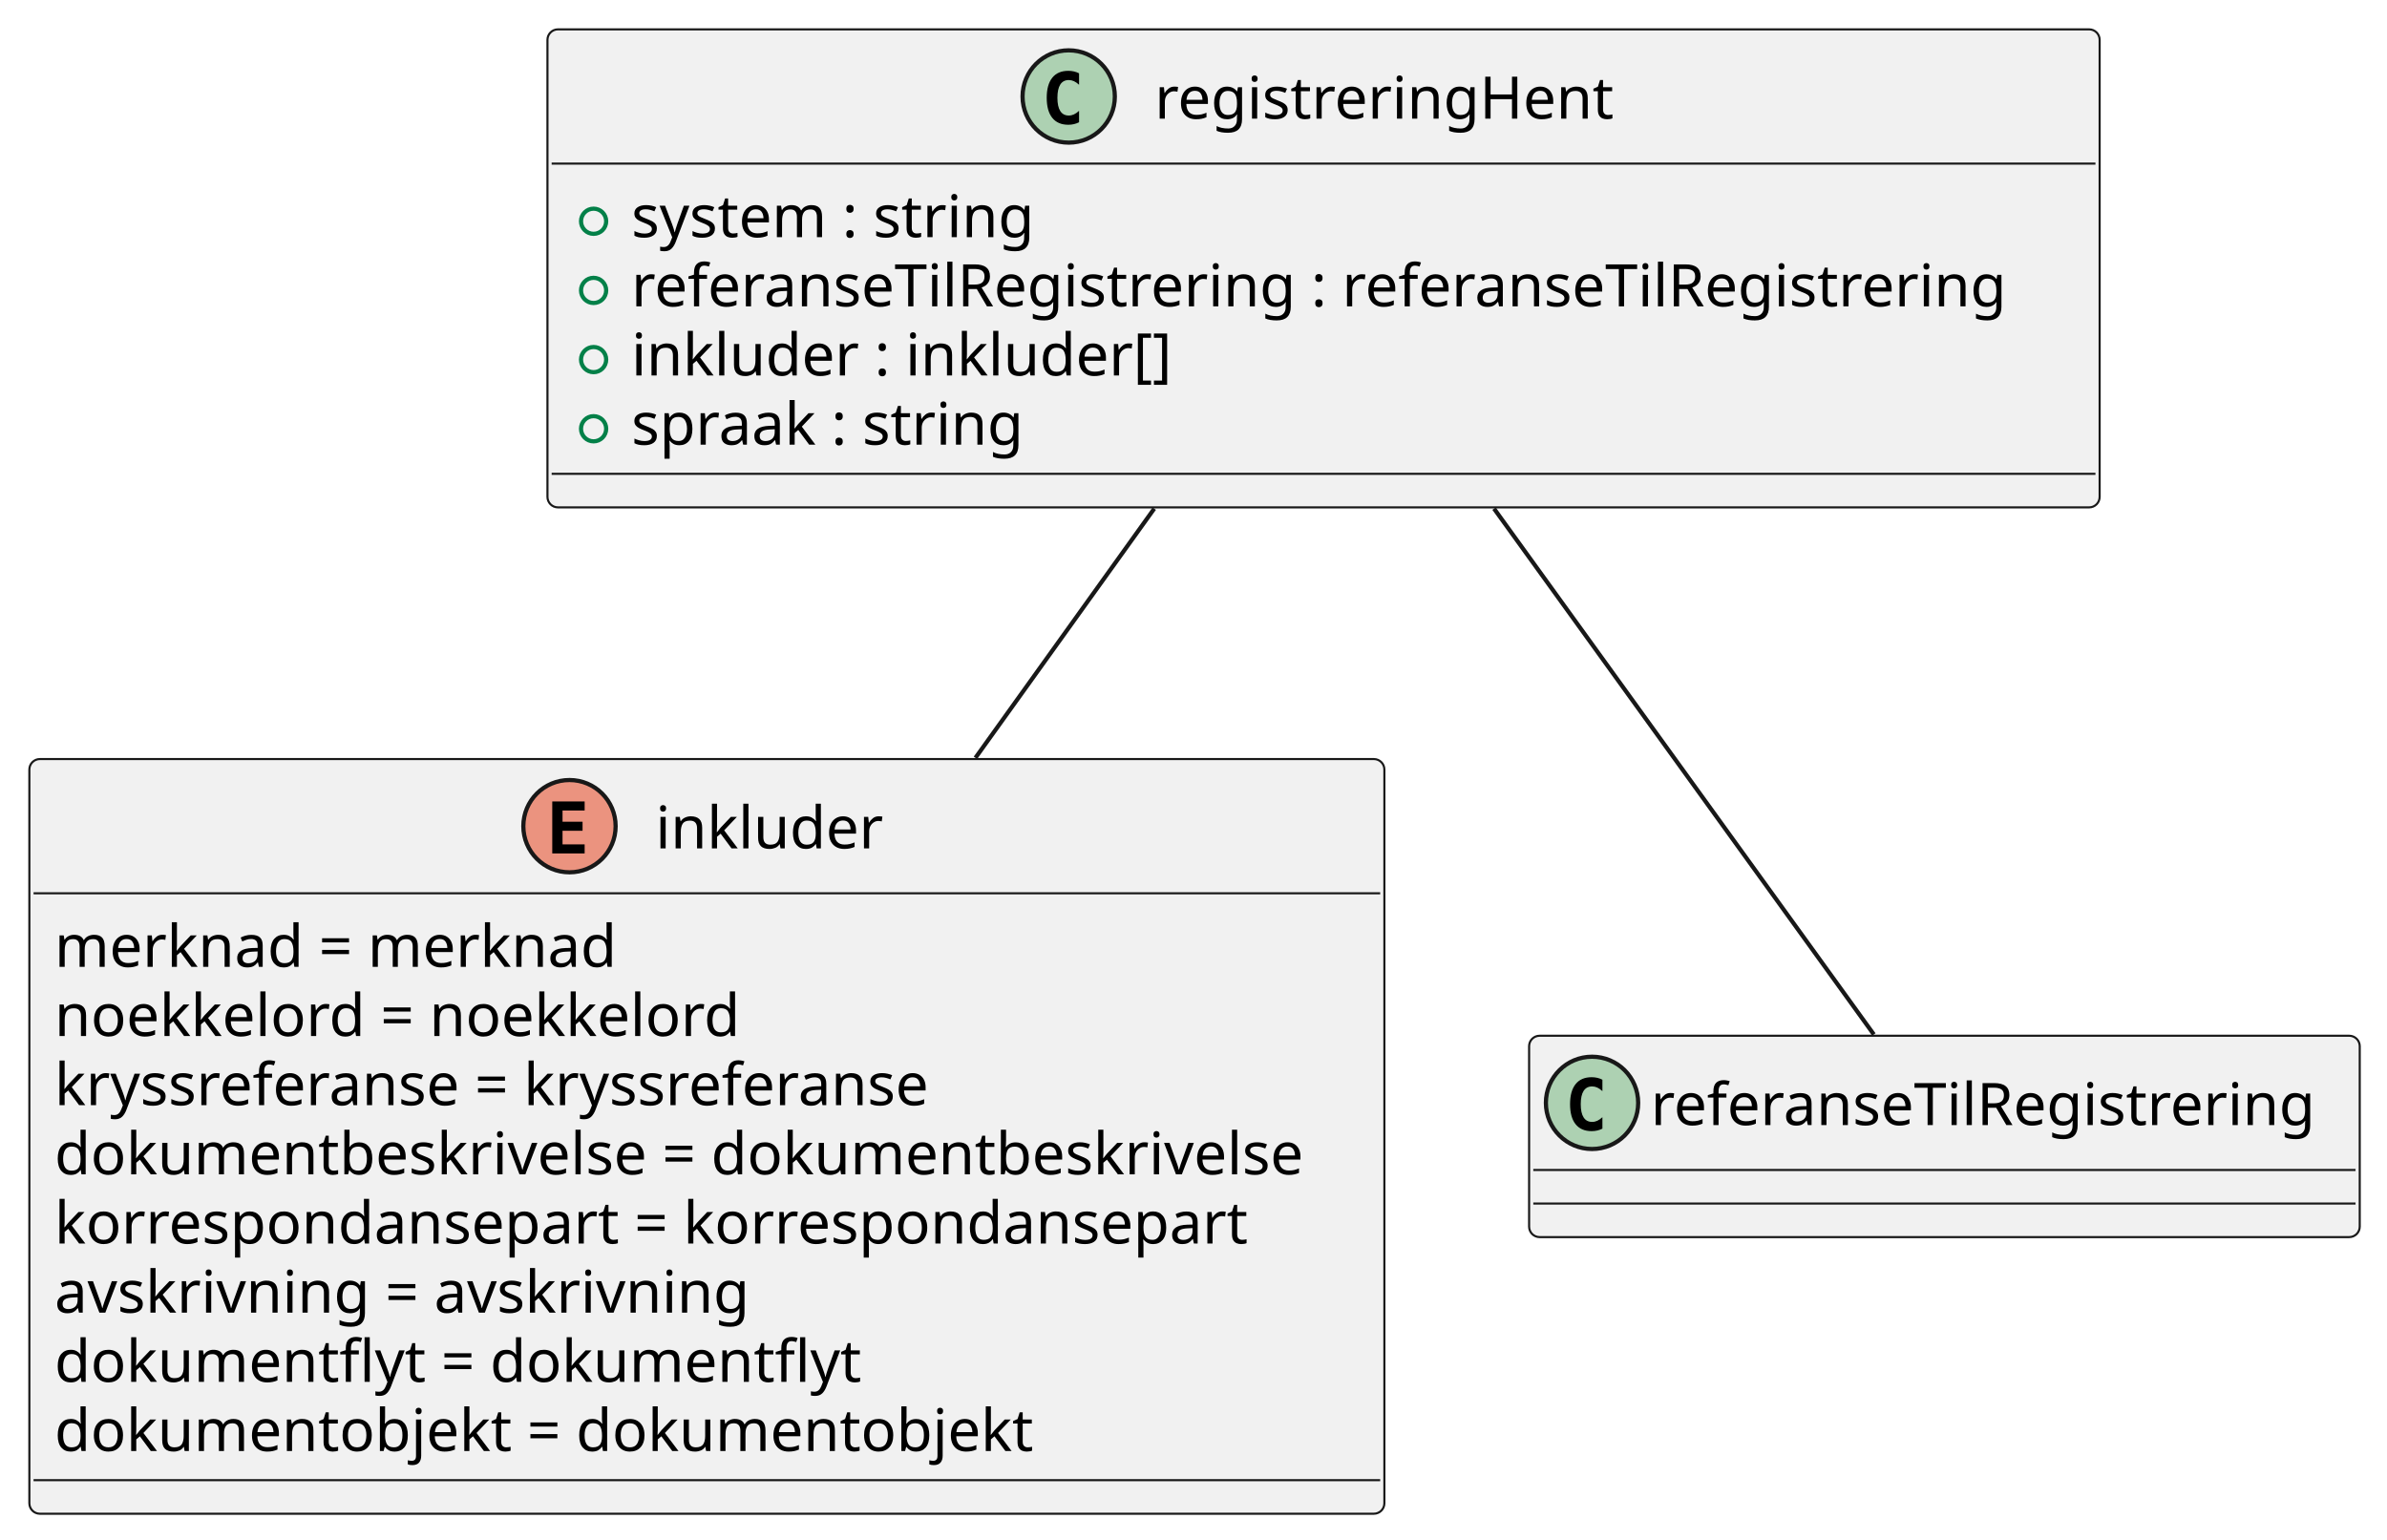
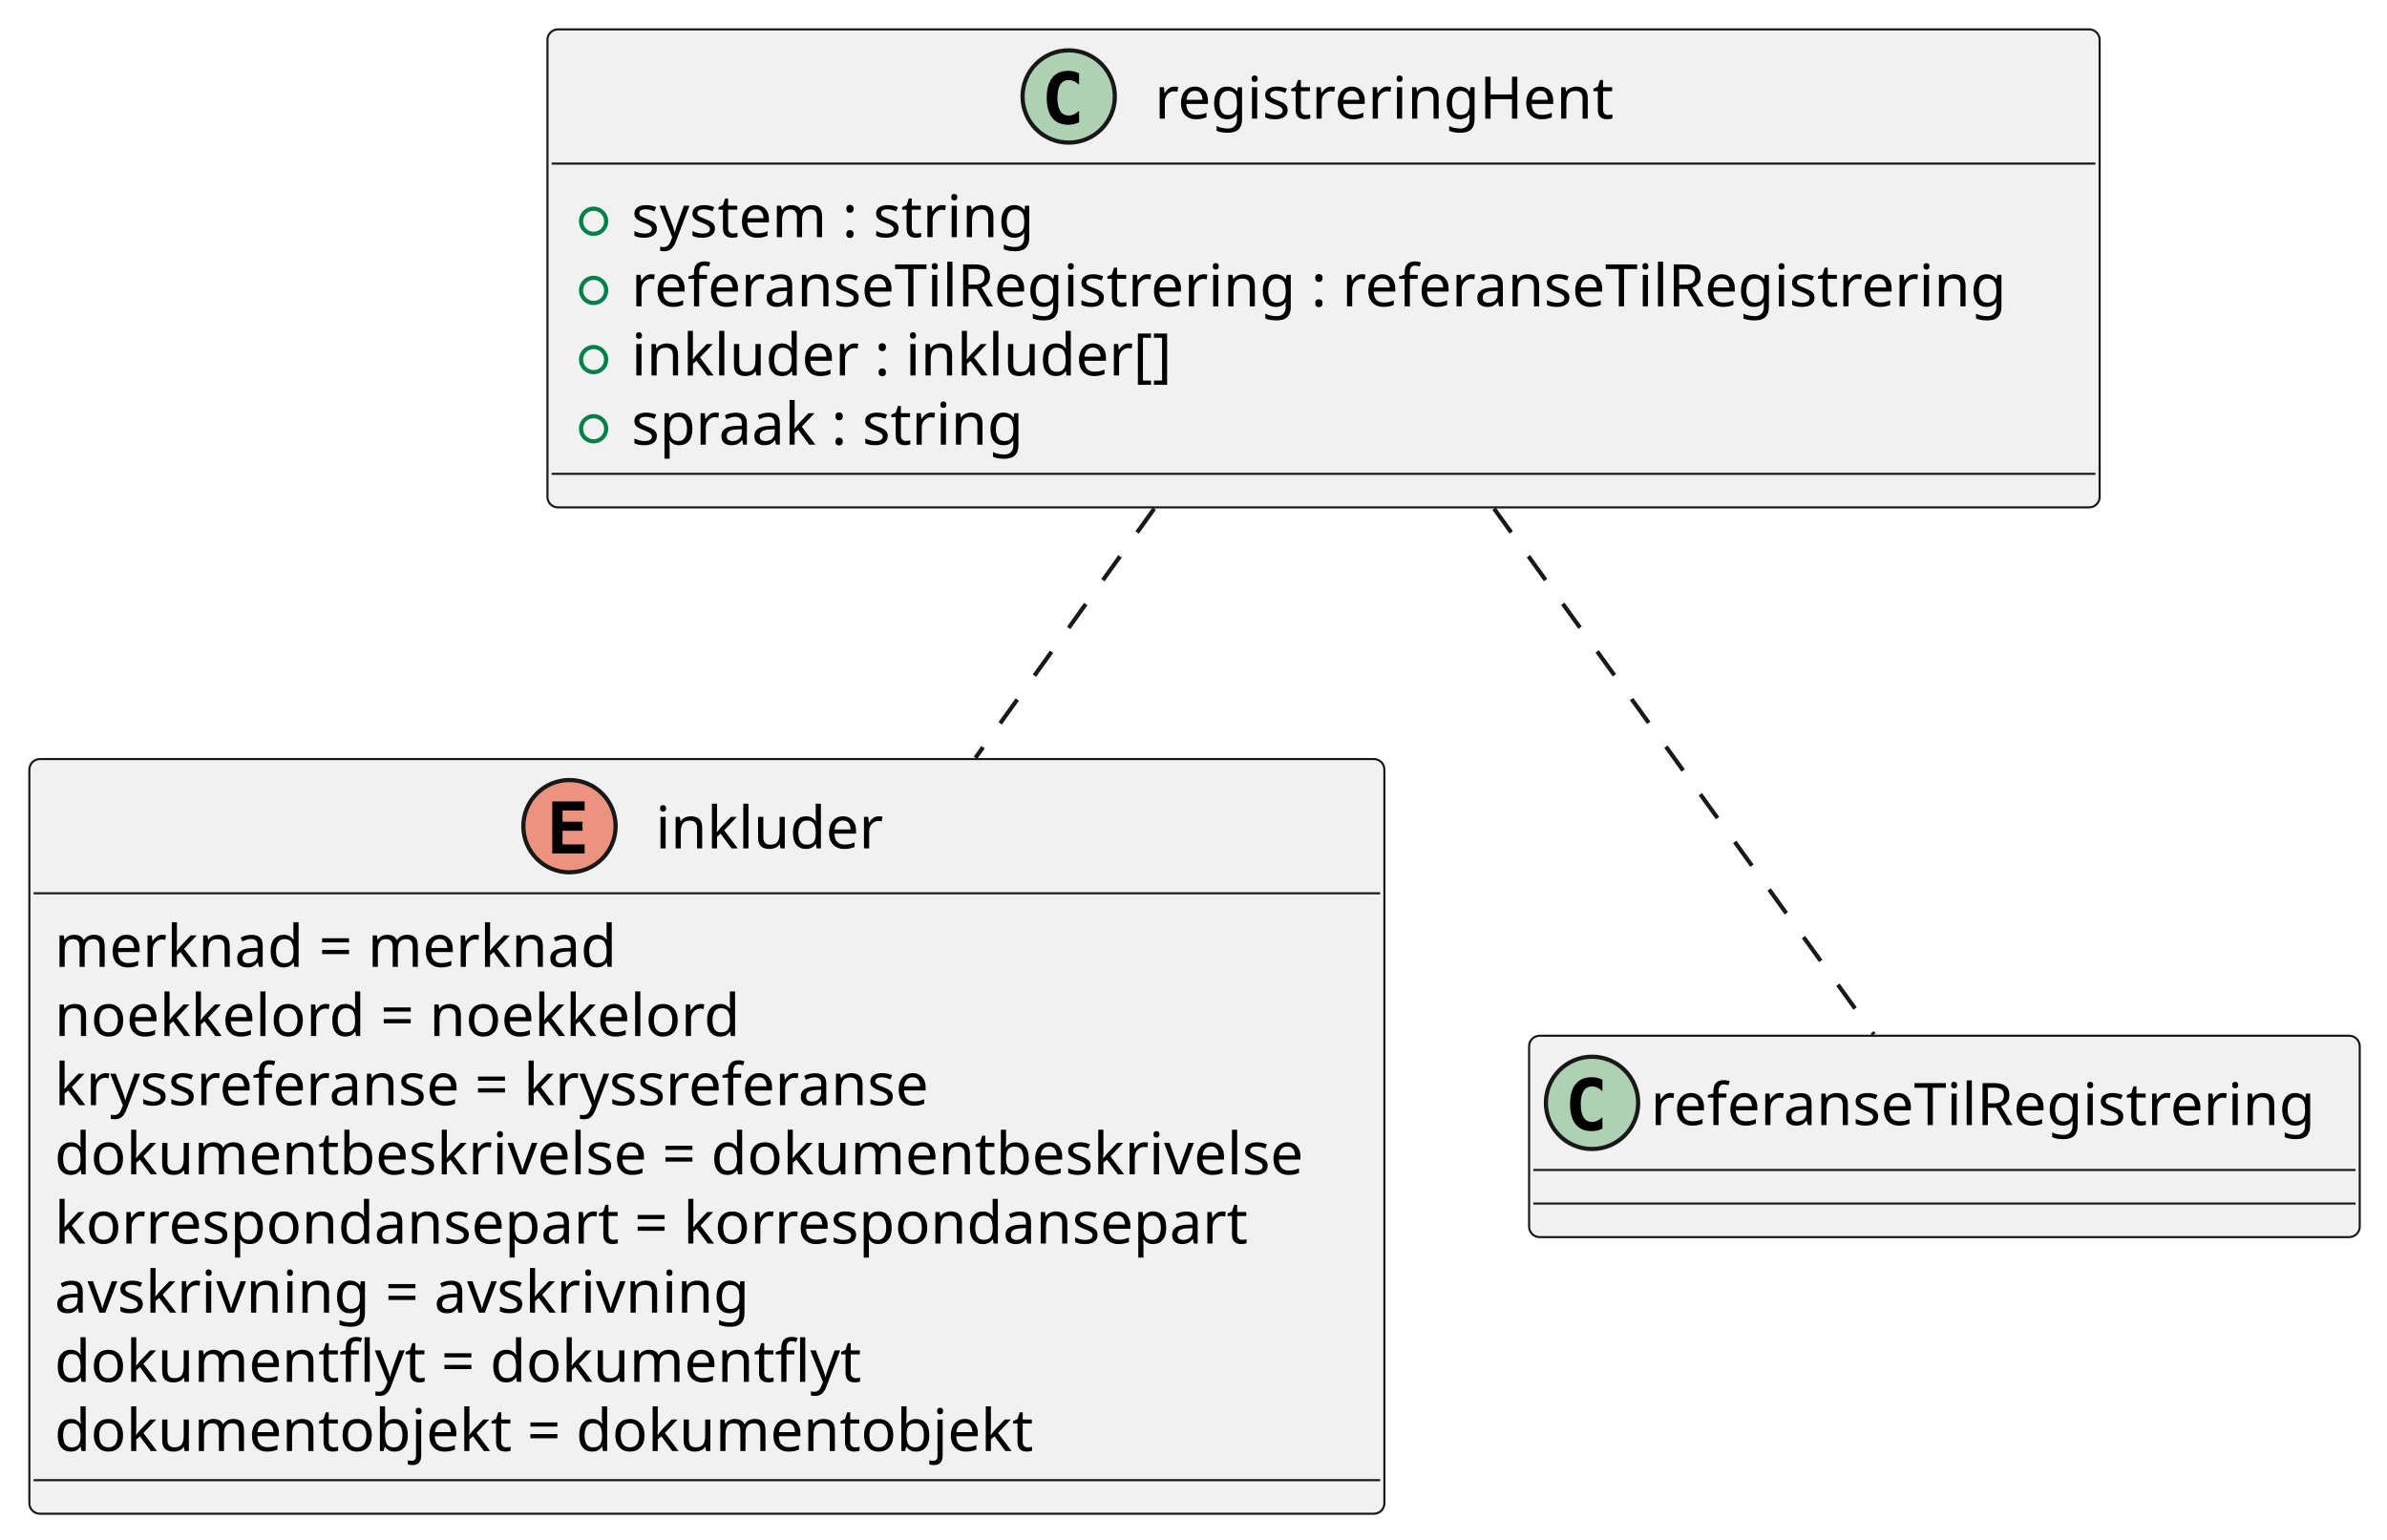
<svg xmlns="http://www.w3.org/2000/svg" contentStyleType="text/css" height="367px" preserveAspectRatio="none" style="width:569px;height:367px;background:#FFFFFF;" version="1.1" viewBox="0 0 569 367" width="569px" zoomAndPan="magnify">
  <defs />
  <g>
    <g id="elem_inkluder">
      <rect codeLine="2" fill="#F1F1F1" height="179.906" id="inkluder" rx="2.5" ry="2.5" style="stroke:#181818;stroke-width:0.5;" width="323" x="7" y="180.95" />
      <ellipse cx="135.75" cy="196.95" fill="#EB937F" rx="11" ry="11" style="stroke:#181818;stroke-width:1.0;" />
      <path d="M139.364,203.45 L131.644,203.45 L131.644,191.057 L139.364,191.057 L139.364,193.215 L134.093,193.215 L134.093,195.888 L138.866,195.888 L138.866,198.046 L134.093,198.046 L134.093,201.292 L139.364,201.292 Z " fill="#000000" />
      <text fill="#000000" font-family="sans-serif" font-size="14" lengthAdjust="spacing" textLength="57" x="156.25" y="202.241">inkluder</text>
      <line style="stroke:#181818;stroke-width:0.5;" x1="8" x2="329" y1="212.95" y2="212.95" />
      <text fill="#000000" font-family="sans-serif" font-size="14" lengthAdjust="spacing" textLength="141" x="13" y="230.485">merknad = merknad</text>
      <text fill="#000000" font-family="sans-serif" font-size="14" lengthAdjust="spacing" textLength="175" x="13" y="246.973">noekkelord = noekkelord</text>
      <text fill="#000000" font-family="sans-serif" font-size="14" lengthAdjust="spacing" textLength="219" x="13" y="263.462">kryssreferanse = kryssreferanse</text>
      <text fill="#000000" font-family="sans-serif" font-size="14" lengthAdjust="spacing" textLength="311" x="13" y="279.95">dokumentbeskrivelse = dokumentbeskrivelse</text>
      <text fill="#000000" font-family="sans-serif" font-size="14" lengthAdjust="spacing" textLength="299" x="13" y="296.438">korrespondansepart = korrespondansepart</text>
      <text fill="#000000" font-family="sans-serif" font-size="14" lengthAdjust="spacing" textLength="175" x="13" y="312.927">avskrivning = avskrivning</text>
      <text fill="#000000" font-family="sans-serif" font-size="14" lengthAdjust="spacing" textLength="201" x="13" y="329.415">dokumentflyt = dokumentflyt</text>
      <text fill="#000000" font-family="sans-serif" font-size="14" lengthAdjust="spacing" textLength="245" x="13" y="345.903">dokumentobjekt = dokumentobjekt</text>
      <line style="stroke:#181818;stroke-width:0.5;" x1="8" x2="329" y1="352.856" y2="352.856" />
    </g>
    <g id="elem_registreringHent">
      <rect codeLine="12" fill="#F1F1F1" height="113.953" id="registreringHent" rx="2.5" ry="2.5" style="stroke:#181818;stroke-width:0.5;" width="370" x="130.5" y="7" />
      <ellipse cx="254.75" cy="23" fill="#ADD1B2" rx="11" ry="11" style="stroke:#181818;stroke-width:1.0;" />
      <path d="M257.223,29.143 Q256.642,29.442 256.003,29.591 Q255.364,29.741 254.658,29.741 Q252.151,29.741 250.832,28.089 Q249.512,26.437 249.512,23.316 Q249.512,20.186 250.832,18.535 Q252.151,16.883 254.658,16.883 Q255.364,16.883 256.011,17.032 Q256.659,17.182 257.223,17.48 L257.223,20.203 Q256.592,19.622 255.999,19.352 Q255.405,19.082 254.774,19.082 Q253.43,19.082 252.745,20.149 Q252.06,21.216 252.06,23.316 Q252.06,25.408 252.745,26.474 Q253.43,27.541 254.774,27.541 Q255.405,27.541 255.999,27.271 Q256.592,27.002 257.223,26.42 Z " fill="#000000" />
      <text fill="#000000" font-family="sans-serif" font-size="14" lengthAdjust="spacing" textLength="113" x="275.25" y="28.291">registreringHent</text>
      <line style="stroke:#181818;stroke-width:0.5;" x1="131.5" x2="499.5" y1="39" y2="39" />
      <ellipse cx="141.5" cy="52.744" fill="none" rx="3" ry="3" style="stroke:#038048;stroke-width:1.0;" />
      <text fill="#000000" font-family="sans-serif" font-size="14" lengthAdjust="spacing" textLength="99" x="150.5" y="56.535">system : string</text>
      <ellipse cx="141.5" cy="69.232" fill="none" rx="3" ry="3" style="stroke:#038048;stroke-width:1.0;" />
      <text fill="#000000" font-family="sans-serif" font-size="14" lengthAdjust="spacing" textLength="344" x="150.5" y="73.023">referanseTilRegistrering : referanseTilRegistrering</text>
      <ellipse cx="141.5" cy="85.721" fill="none" rx="3" ry="3" style="stroke:#038048;stroke-width:1.0;" />
      <text fill="#000000" font-family="sans-serif" font-size="14" lengthAdjust="spacing" textLength="136" x="150.5" y="89.512">inkluder : inkluder[]</text>
      <ellipse cx="141.5" cy="102.209" fill="none" rx="3" ry="3" style="stroke:#038048;stroke-width:1.0;" />
      <text fill="#000000" font-family="sans-serif" font-size="14" lengthAdjust="spacing" textLength="98" x="150.5" y="106">spraak : string</text>
      <line style="stroke:#181818;stroke-width:0.5;" x1="131.5" x2="499.5" y1="112.953" y2="112.953" />
    </g>
    <g id="elem_referanseTilRegistrering">
      <rect fill="#F1F1F1" height="48" id="referanseTilRegistrering" rx="2.5" ry="2.5" style="stroke:#181818;stroke-width:0.5;" width="198" x="364.5" y="246.91" />
      <ellipse cx="379.5" cy="262.91" fill="#ADD1B2" rx="11" ry="11" style="stroke:#181818;stroke-width:1.0;" />
      <path d="M381.973,269.053 Q381.392,269.352 380.753,269.501 Q380.114,269.651 379.408,269.651 Q376.901,269.651 375.582,267.999 Q374.262,266.347 374.262,263.226 Q374.262,260.096 375.582,258.445 Q376.901,256.793 379.408,256.793 Q380.114,256.793 380.761,256.942 Q381.409,257.092 381.973,257.39 L381.973,260.113 Q381.342,259.532 380.749,259.262 Q380.155,258.993 379.524,258.993 Q378.18,258.993 377.495,260.059 Q376.81,261.126 376.81,263.226 Q376.81,265.318 377.495,266.384 Q378.18,267.451 379.524,267.451 Q380.155,267.451 380.749,267.181 Q381.342,266.911 381.973,266.33 Z " fill="#000000" />
      <text fill="#000000" font-family="sans-serif" font-size="14" lengthAdjust="spacing" textLength="166" x="393.5" y="268.201">referanseTilRegistrering</text>
      <line style="stroke:#181818;stroke-width:0.5;" x1="365.5" x2="561.5" y1="278.91" y2="278.91" />
      <line style="stroke:#181818;stroke-width:0.5;" x1="365.5" x2="561.5" y1="286.91" y2="286.91" />
    </g>
    <g id="link_registreringHent_referanseTilRegistrering">
-       <path codeLine="18" d="M356.14,121.25 C385.92,162.48 424.81,216.34 446.68,246.61 " fill="none" id="registreringHent-referanseTilRegistrering" style="stroke:#181818;stroke-width:1.0;" />
+       <path codeLine="3" d="M356.14,121.25 C385.92,162.48 424.81,216.34 446.68,246.61 " fill="none" id="registreringHent-referanseTilRegistrering" style="stroke:#181818;stroke-width:1.0;stroke-dasharray:7.0,7.0;" />
    </g>
    <g id="link_registreringHent_inkluder">
-       <path codeLine="19" d="M275.14,121.25 C261.96,139.61 246.99,160.48 232.52,180.66 " fill="none" id="registreringHent-inkluder" style="stroke:#181818;stroke-width:1.0;" />
+       <path codeLine="4" d="M275.14,121.25 C261.96,139.61 246.99,160.48 232.52,180.66 " fill="none" id="registreringHent-inkluder" style="stroke:#181818;stroke-width:1.0;stroke-dasharray:7.0,7.0;" />
    </g>
  </g>
</svg>
